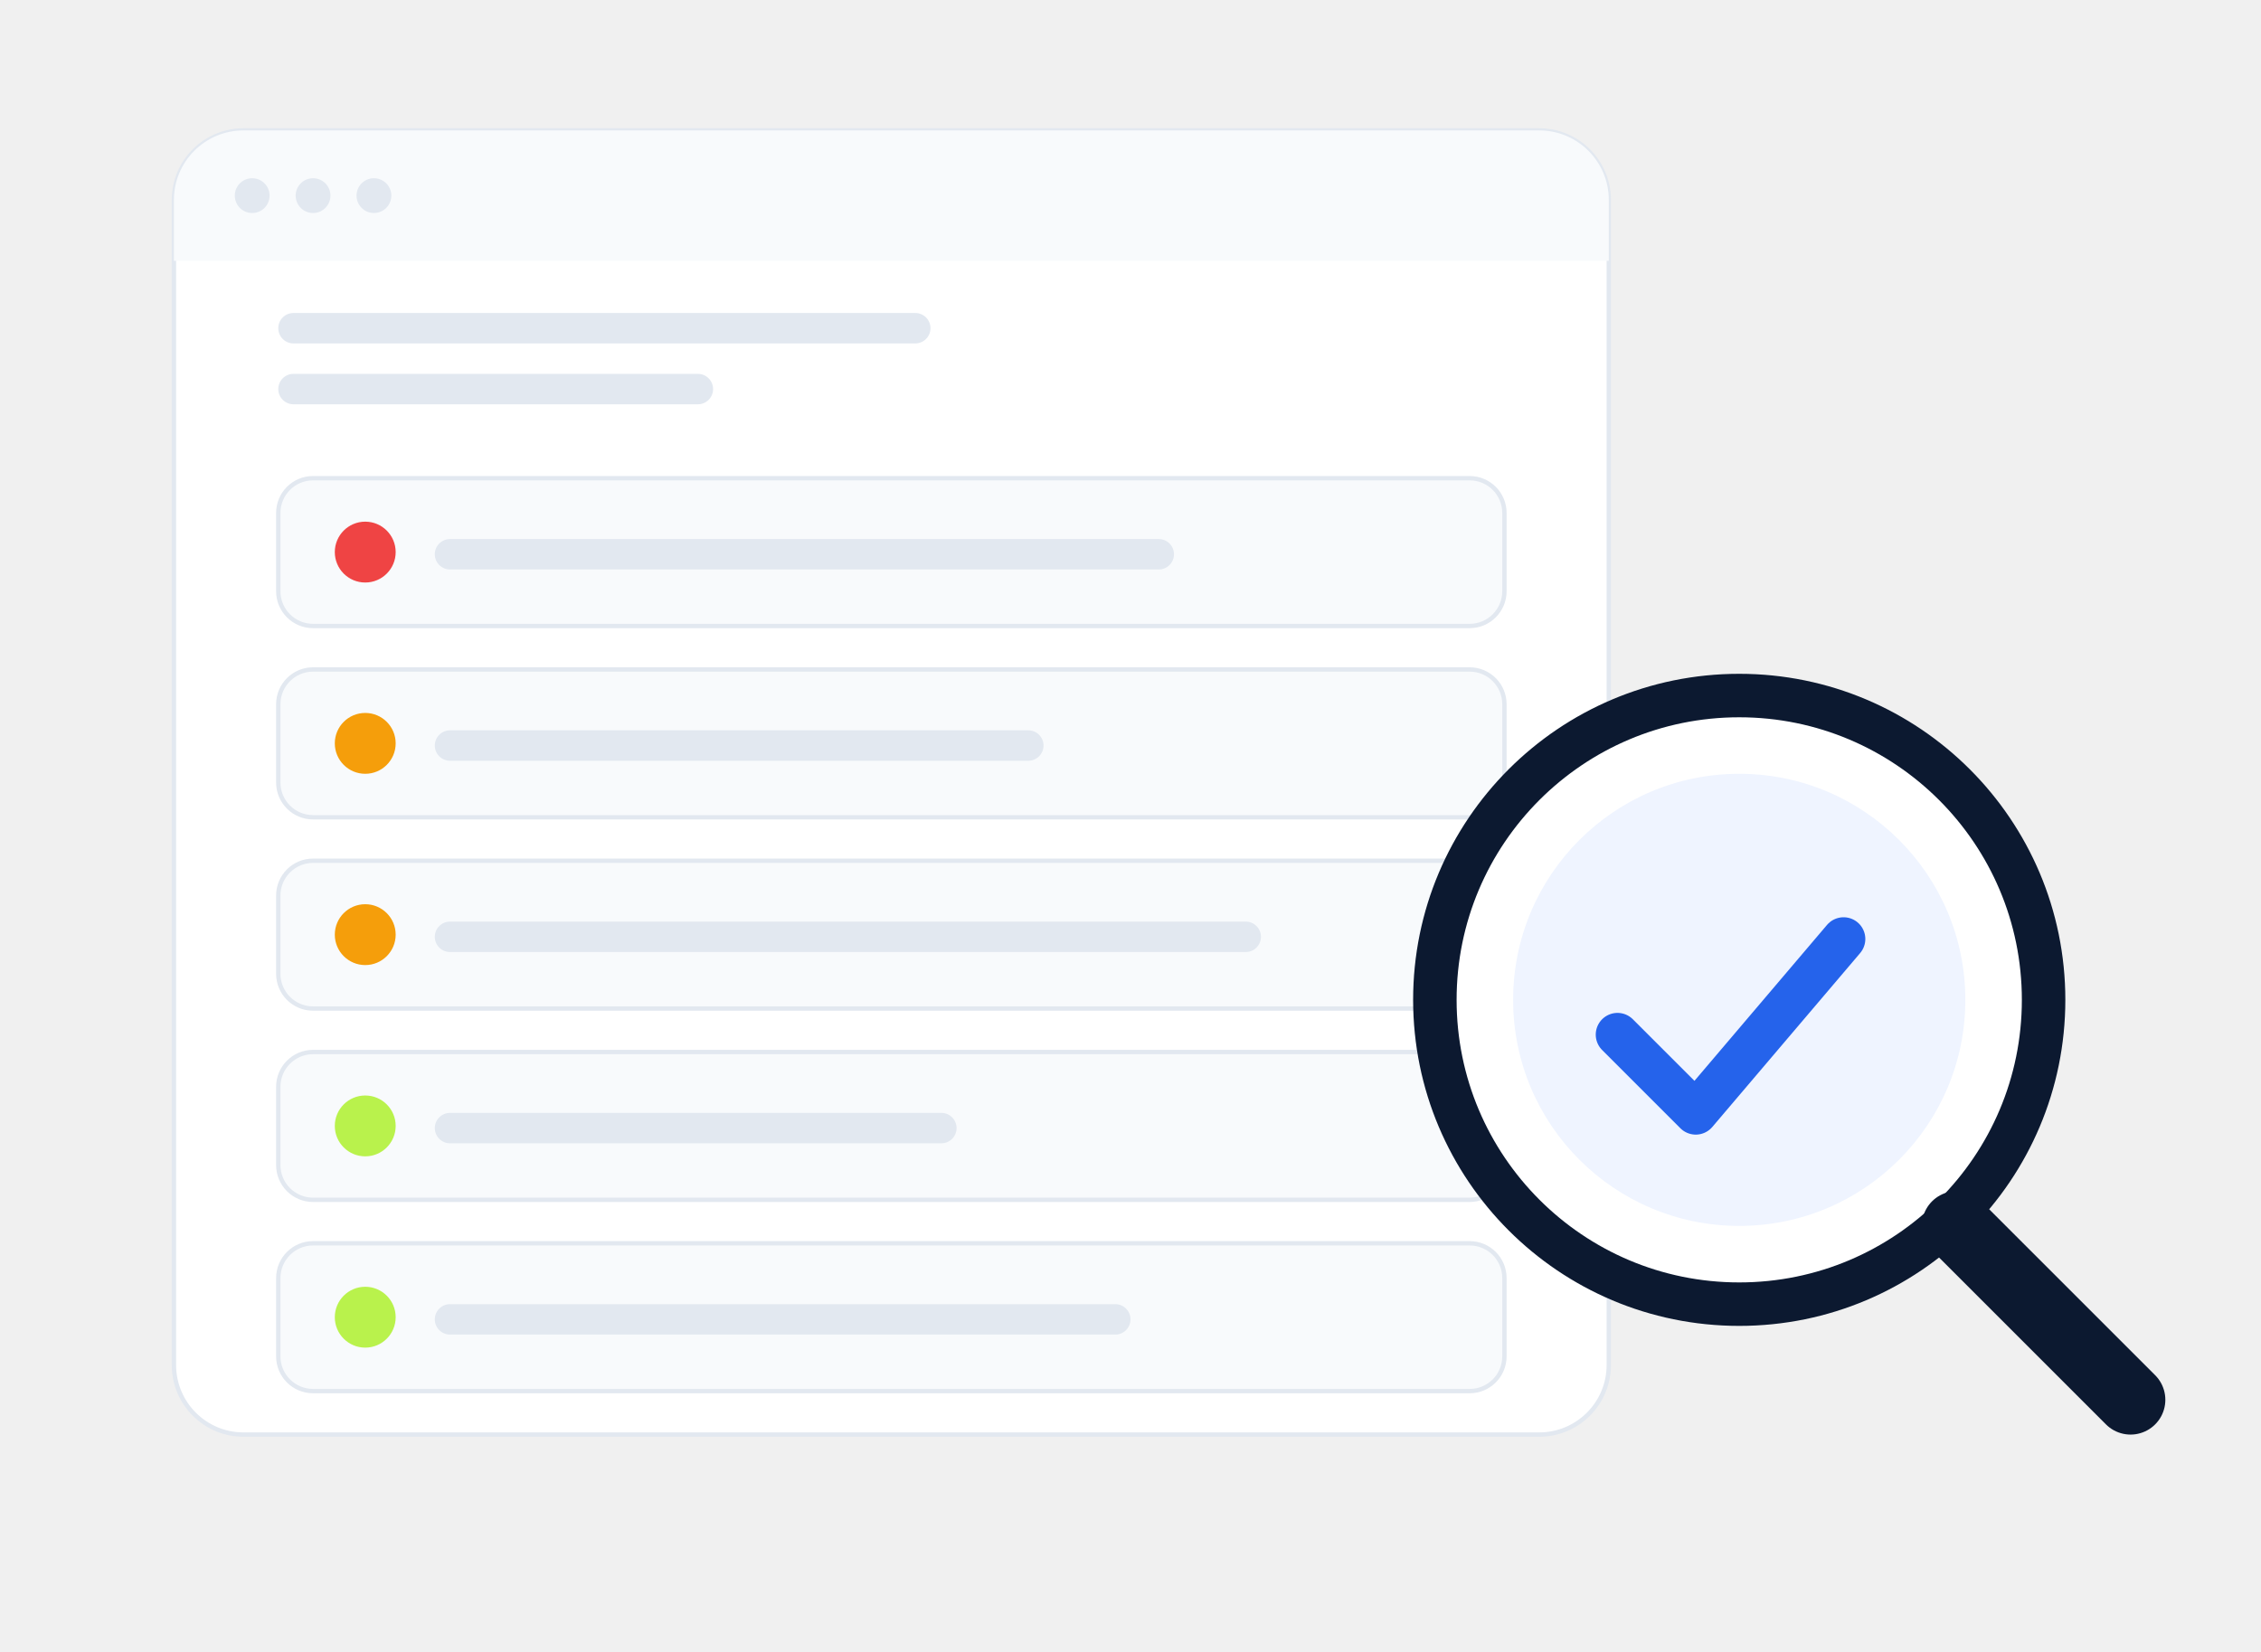
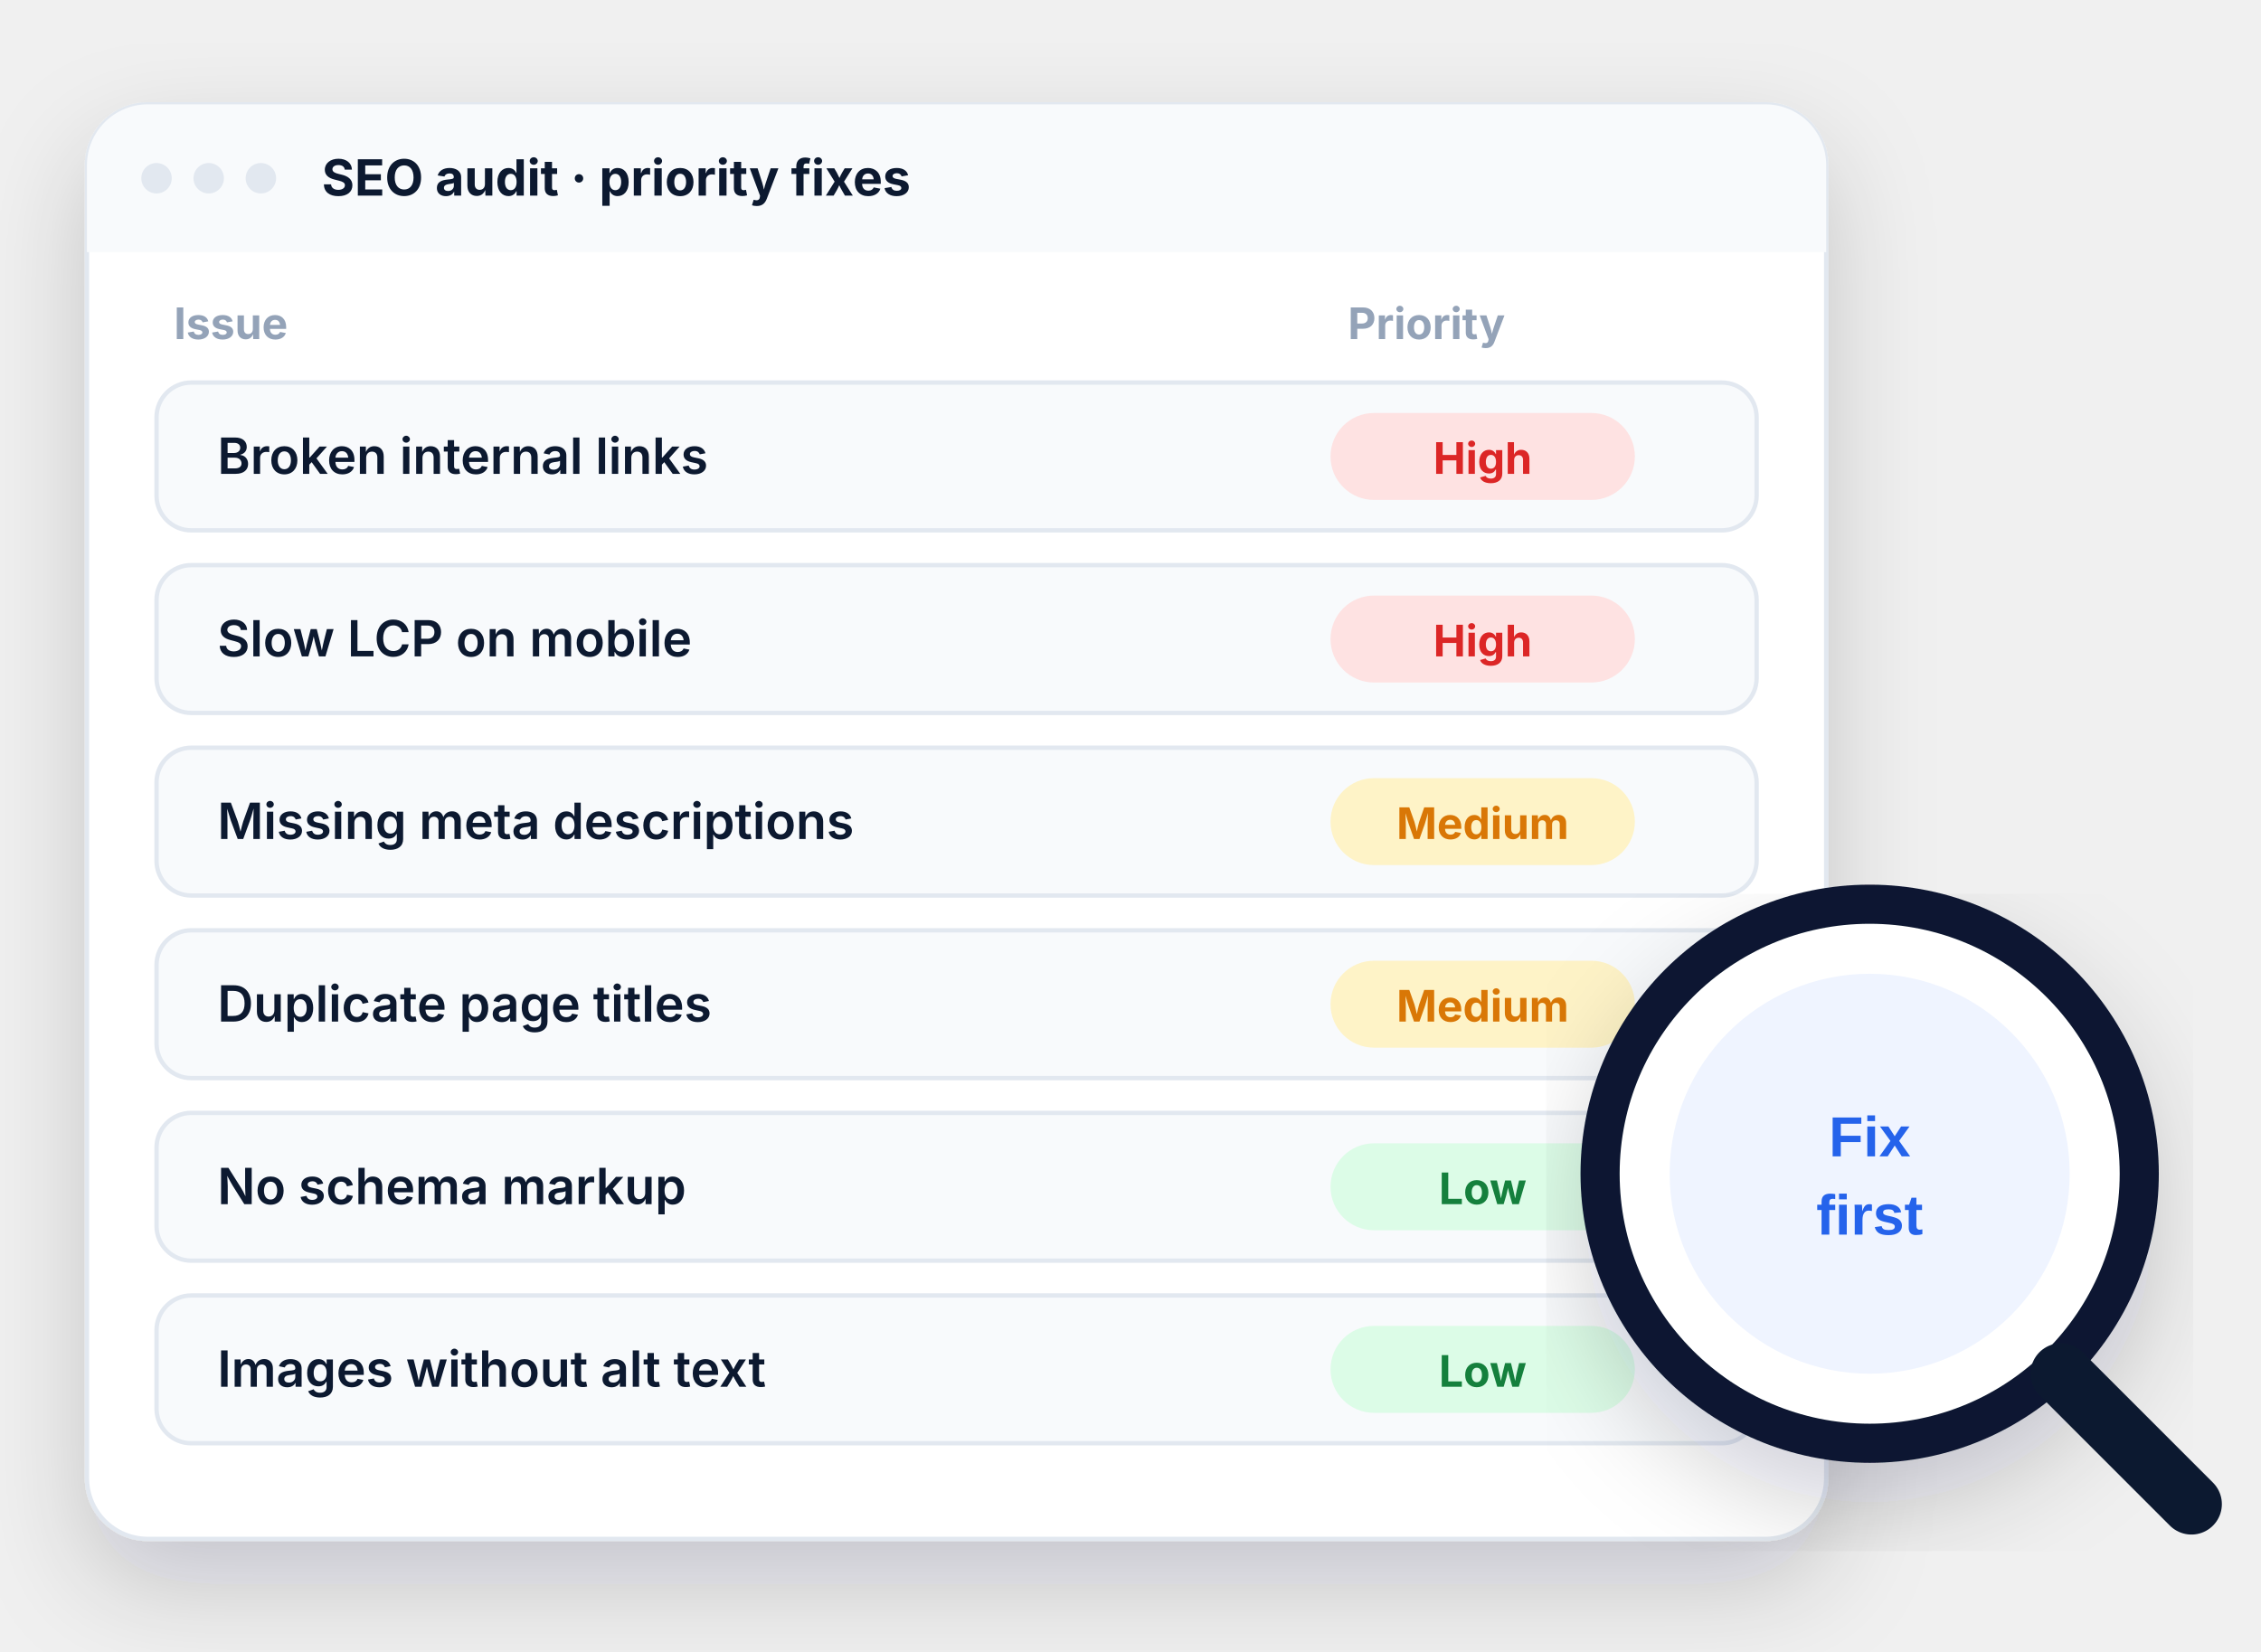
<svg xmlns="http://www.w3.org/2000/svg" viewBox="0 0 520 380" role="img" aria-labelledby="t">
-   <rect x="0" y="0" width="520" height="380" rx="24" fill="#13254A" opacity="0" />
-   <g>
-     <rect x="40" y="30" width="330" height="300" rx="16" fill="#FFFFFF" stroke="#E2E8F0" />
-     <path d="M40 46 a16 16 0 0 1 16 -16 h298 a16 16 0 0 1 16 16 v14 h-330 z" fill="#F8FAFC" />
-     <circle cx="58" cy="45" r="4" fill="#E2E8F0" />
-     <circle cx="72" cy="45" r="4" fill="#E2E8F0" />
-     <circle cx="86" cy="45" r="4" fill="#E2E8F0" />
-     <rect x="64" y="72" width="150" height="7" rx="3.5" fill="#E2E8F0" />
-     <rect x="64" y="86" width="100" height="7" rx="3.5" fill="#E2E8F0" />
-     <rect x="64" y="110" width="282" height="34" rx="8" fill="#F8FAFC" stroke="#E2E8F0" />
-     <circle cx="84" cy="127" r="7" fill="#EF4444" />
-     <rect x="100" y="124" width="170" height="7" rx="3.5" fill="#E2E8F0" />
-     <rect x="64" y="154" width="282" height="34" rx="8" fill="#F8FAFC" stroke="#E2E8F0" />
-     <circle cx="84" cy="171" r="7" fill="#F59E0B" />
-     <rect x="100" y="168" width="140" height="7" rx="3.5" fill="#E2E8F0" />
-     <rect x="64" y="198" width="282" height="34" rx="8" fill="#F8FAFC" stroke="#E2E8F0" />
-     <circle cx="84" cy="215" r="7" fill="#F59E0B" />
-     <rect x="100" y="212" width="190" height="7" rx="3.5" fill="#E2E8F0" />
-     <rect x="64" y="242" width="282" height="34" rx="8" fill="#F8FAFC" stroke="#E2E8F0" />
-     <circle cx="84" cy="259" r="7" fill="#B9F24C" />
-     <rect x="100" y="256" width="120" height="7" rx="3.5" fill="#E2E8F0" />
-     <rect x="64" y="286" width="282" height="34" rx="8" fill="#F8FAFC" stroke="#E2E8F0" />
-     <circle cx="84" cy="303" r="7" fill="#B9F24C" />
-     <rect x="100" y="300" width="160" height="7" rx="3.5" fill="#E2E8F0" />
+   <defs>
+     <filter id="sh" x="-10%" y="-10%" width="120%" height="130%">
+       <feDropShadow dx="0" dy="10" stdDeviation="12" flood-color="#0C1930" flood-opacity=".18" />
+     </filter>
+   </defs>
+   <g filter="url(#sh)">
+     <rect x="20" y="24" width="400" height="330" rx="14" fill="#FFFFFF" stroke="#E2E8F0" />
  </g>
-   <g>
-     <circle cx="400" cy="230" r="70" fill="#FFFFFF" stroke="#0C1930" stroke-width="10" />
-     <circle cx="400" cy="230" r="52" fill="#EFF4FF" />
-     <path d="M372 238l18 18 34-40" fill="none" stroke="#2563EB" stroke-width="10" stroke-linecap="round" stroke-linejoin="round" />
-     <path d="M450 282l40 40" stroke="#0C1930" stroke-width="16" stroke-linecap="round" />
+   <path d="M20 38 a14 14 0 0 1 14 -14 h372 a14 14 0 0 1 14 14 v20 h-400 z" fill="#F8FAFC" />
+   <circle cx="36" cy="41" r="3.5" fill="#E2E8F0" />
+   <circle cx="48" cy="41" r="3.5" fill="#E2E8F0" />
+   <circle cx="60" cy="41" r="3.5" fill="#E2E8F0" />
+   <text x="74" y="45" font-family="Inter, 'Segoe UI', Arial, Helvetica, sans-serif" font-size="11.5" font-weight="700" fill="#0C1930" text-anchor="start">SEO audit · priority fixes</text>
+   <text x="40" y="78" font-family="Inter, 'Segoe UI', Arial, Helvetica, sans-serif" font-size="10" font-weight="700" fill="#94A3B8" text-anchor="start">Issue</text>
+   <text x="310" y="78" font-family="Inter, 'Segoe UI', Arial, Helvetica, sans-serif" font-size="10" font-weight="700" fill="#94A3B8" text-anchor="start">Priority</text>
+   <rect x="36" y="88" width="368" height="34" rx="8" fill="#F8FAFC" stroke="#E2E8F0" />
+   <text x="50" y="109" font-family="Inter, 'Segoe UI', Arial, Helvetica, sans-serif" font-size="11.5" font-weight="600" fill="#0C1930" text-anchor="start">Broken internal links</text>
+   <rect x="306" y="95" width="70" height="20" rx="10" fill="#FEE2E2" />
+   <text x="341.0" y="109" font-family="Inter, 'Segoe UI', Arial, Helvetica, sans-serif" font-size="10" font-weight="700" fill="#DC2626" text-anchor="middle">High</text>
+   <rect x="36" y="130" width="368" height="34" rx="8" fill="#F8FAFC" stroke="#E2E8F0" />
+   <text x="50" y="151" font-family="Inter, 'Segoe UI', Arial, Helvetica, sans-serif" font-size="11.5" font-weight="600" fill="#0C1930" text-anchor="start">Slow LCP on mobile</text>
+   <rect x="306" y="137" width="70" height="20" rx="10" fill="#FEE2E2" />
+   <text x="341.0" y="151" font-family="Inter, 'Segoe UI', Arial, Helvetica, sans-serif" font-size="10" font-weight="700" fill="#DC2626" text-anchor="middle">High</text>
+   <rect x="36" y="172" width="368" height="34" rx="8" fill="#F8FAFC" stroke="#E2E8F0" />
+   <text x="50" y="193" font-family="Inter, 'Segoe UI', Arial, Helvetica, sans-serif" font-size="11.5" font-weight="600" fill="#0C1930" text-anchor="start">Missing meta descriptions</text>
+   <rect x="306" y="179" width="70" height="20" rx="10" fill="#FEF3C7" />
+   <text x="341.0" y="193" font-family="Inter, 'Segoe UI', Arial, Helvetica, sans-serif" font-size="10" font-weight="700" fill="#D97706" text-anchor="middle">Medium</text>
+   <rect x="36" y="214" width="368" height="34" rx="8" fill="#F8FAFC" stroke="#E2E8F0" />
+   <text x="50" y="235" font-family="Inter, 'Segoe UI', Arial, Helvetica, sans-serif" font-size="11.5" font-weight="600" fill="#0C1930" text-anchor="start">Duplicate page titles</text>
+   <rect x="306" y="221" width="70" height="20" rx="10" fill="#FEF3C7" />
+   <text x="341.0" y="235" font-family="Inter, 'Segoe UI', Arial, Helvetica, sans-serif" font-size="10" font-weight="700" fill="#D97706" text-anchor="middle">Medium</text>
+   <rect x="36" y="256" width="368" height="34" rx="8" fill="#F8FAFC" stroke="#E2E8F0" />
+   <text x="50" y="277" font-family="Inter, 'Segoe UI', Arial, Helvetica, sans-serif" font-size="11.5" font-weight="600" fill="#0C1930" text-anchor="start">No schema markup</text>
+   <rect x="306" y="263" width="70" height="20" rx="10" fill="#DCFCE7" />
+   <text x="341.0" y="277" font-family="Inter, 'Segoe UI', Arial, Helvetica, sans-serif" font-size="10" font-weight="700" fill="#15803D" text-anchor="middle">Low</text>
+   <rect x="36" y="298" width="368" height="34" rx="8" fill="#F8FAFC" stroke="#E2E8F0" />
+   <text x="50" y="319" font-family="Inter, 'Segoe UI', Arial, Helvetica, sans-serif" font-size="11.5" font-weight="600" fill="#0C1930" text-anchor="start">Images without alt text</text>
+   <rect x="306" y="305" width="70" height="20" rx="10" fill="#DCFCE7" />
+   <text x="341.0" y="319" font-family="Inter, 'Segoe UI', Arial, Helvetica, sans-serif" font-size="10" font-weight="700" fill="#15803D" text-anchor="middle">Low</text>
+   <g filter="url(#sh)">
+     <circle cx="430" cy="270" r="62" fill="#FFFFFF" stroke="#0C1930" stroke-width="9" />
  </g>
+   <circle cx="430" cy="270" r="46" fill="#EFF4FF" />
+   <text x="430" y="266" font-family="Manrope, 'Segoe UI', Arial, Helvetica, sans-serif" font-size="13" font-weight="800" fill="#2563EB" text-anchor="middle">Fix</text>
+   <text x="430" y="284" font-family="Manrope, 'Segoe UI', Arial, Helvetica, sans-serif" font-size="13" font-weight="800" fill="#2563EB" text-anchor="middle">first</text>
+   <path d="M474 316l30 30" stroke="#0C1930" stroke-width="14" stroke-linecap="round" />
</svg>
